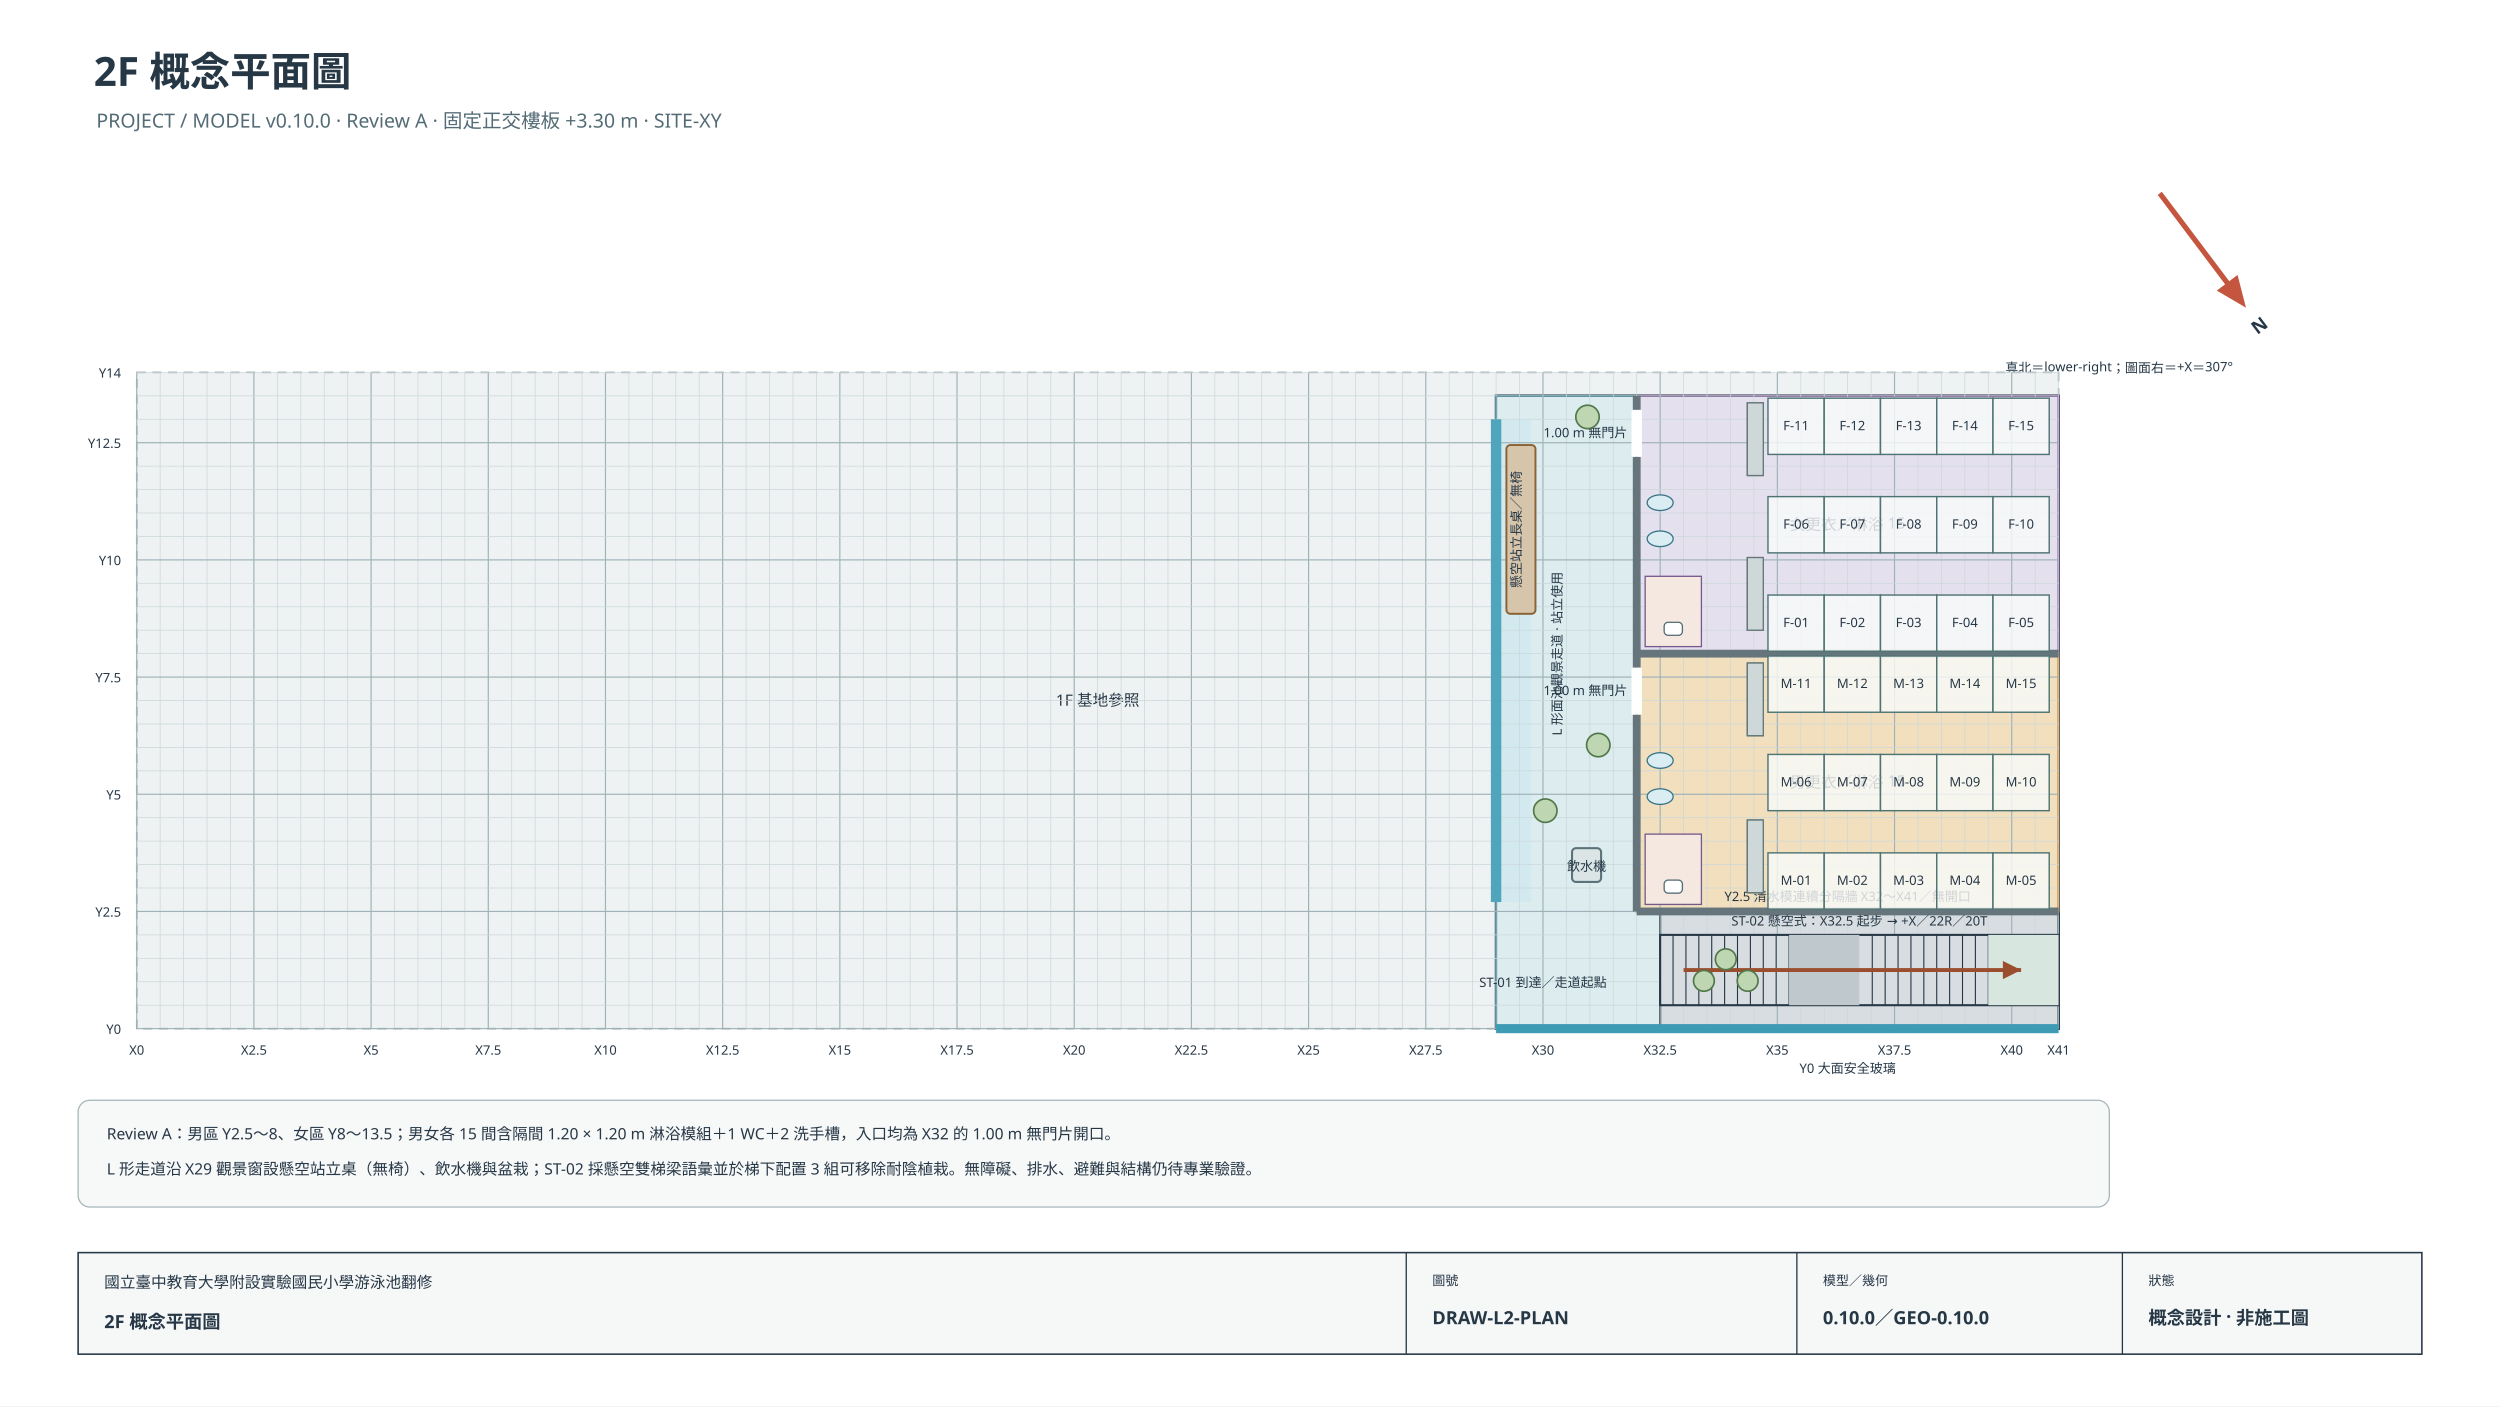
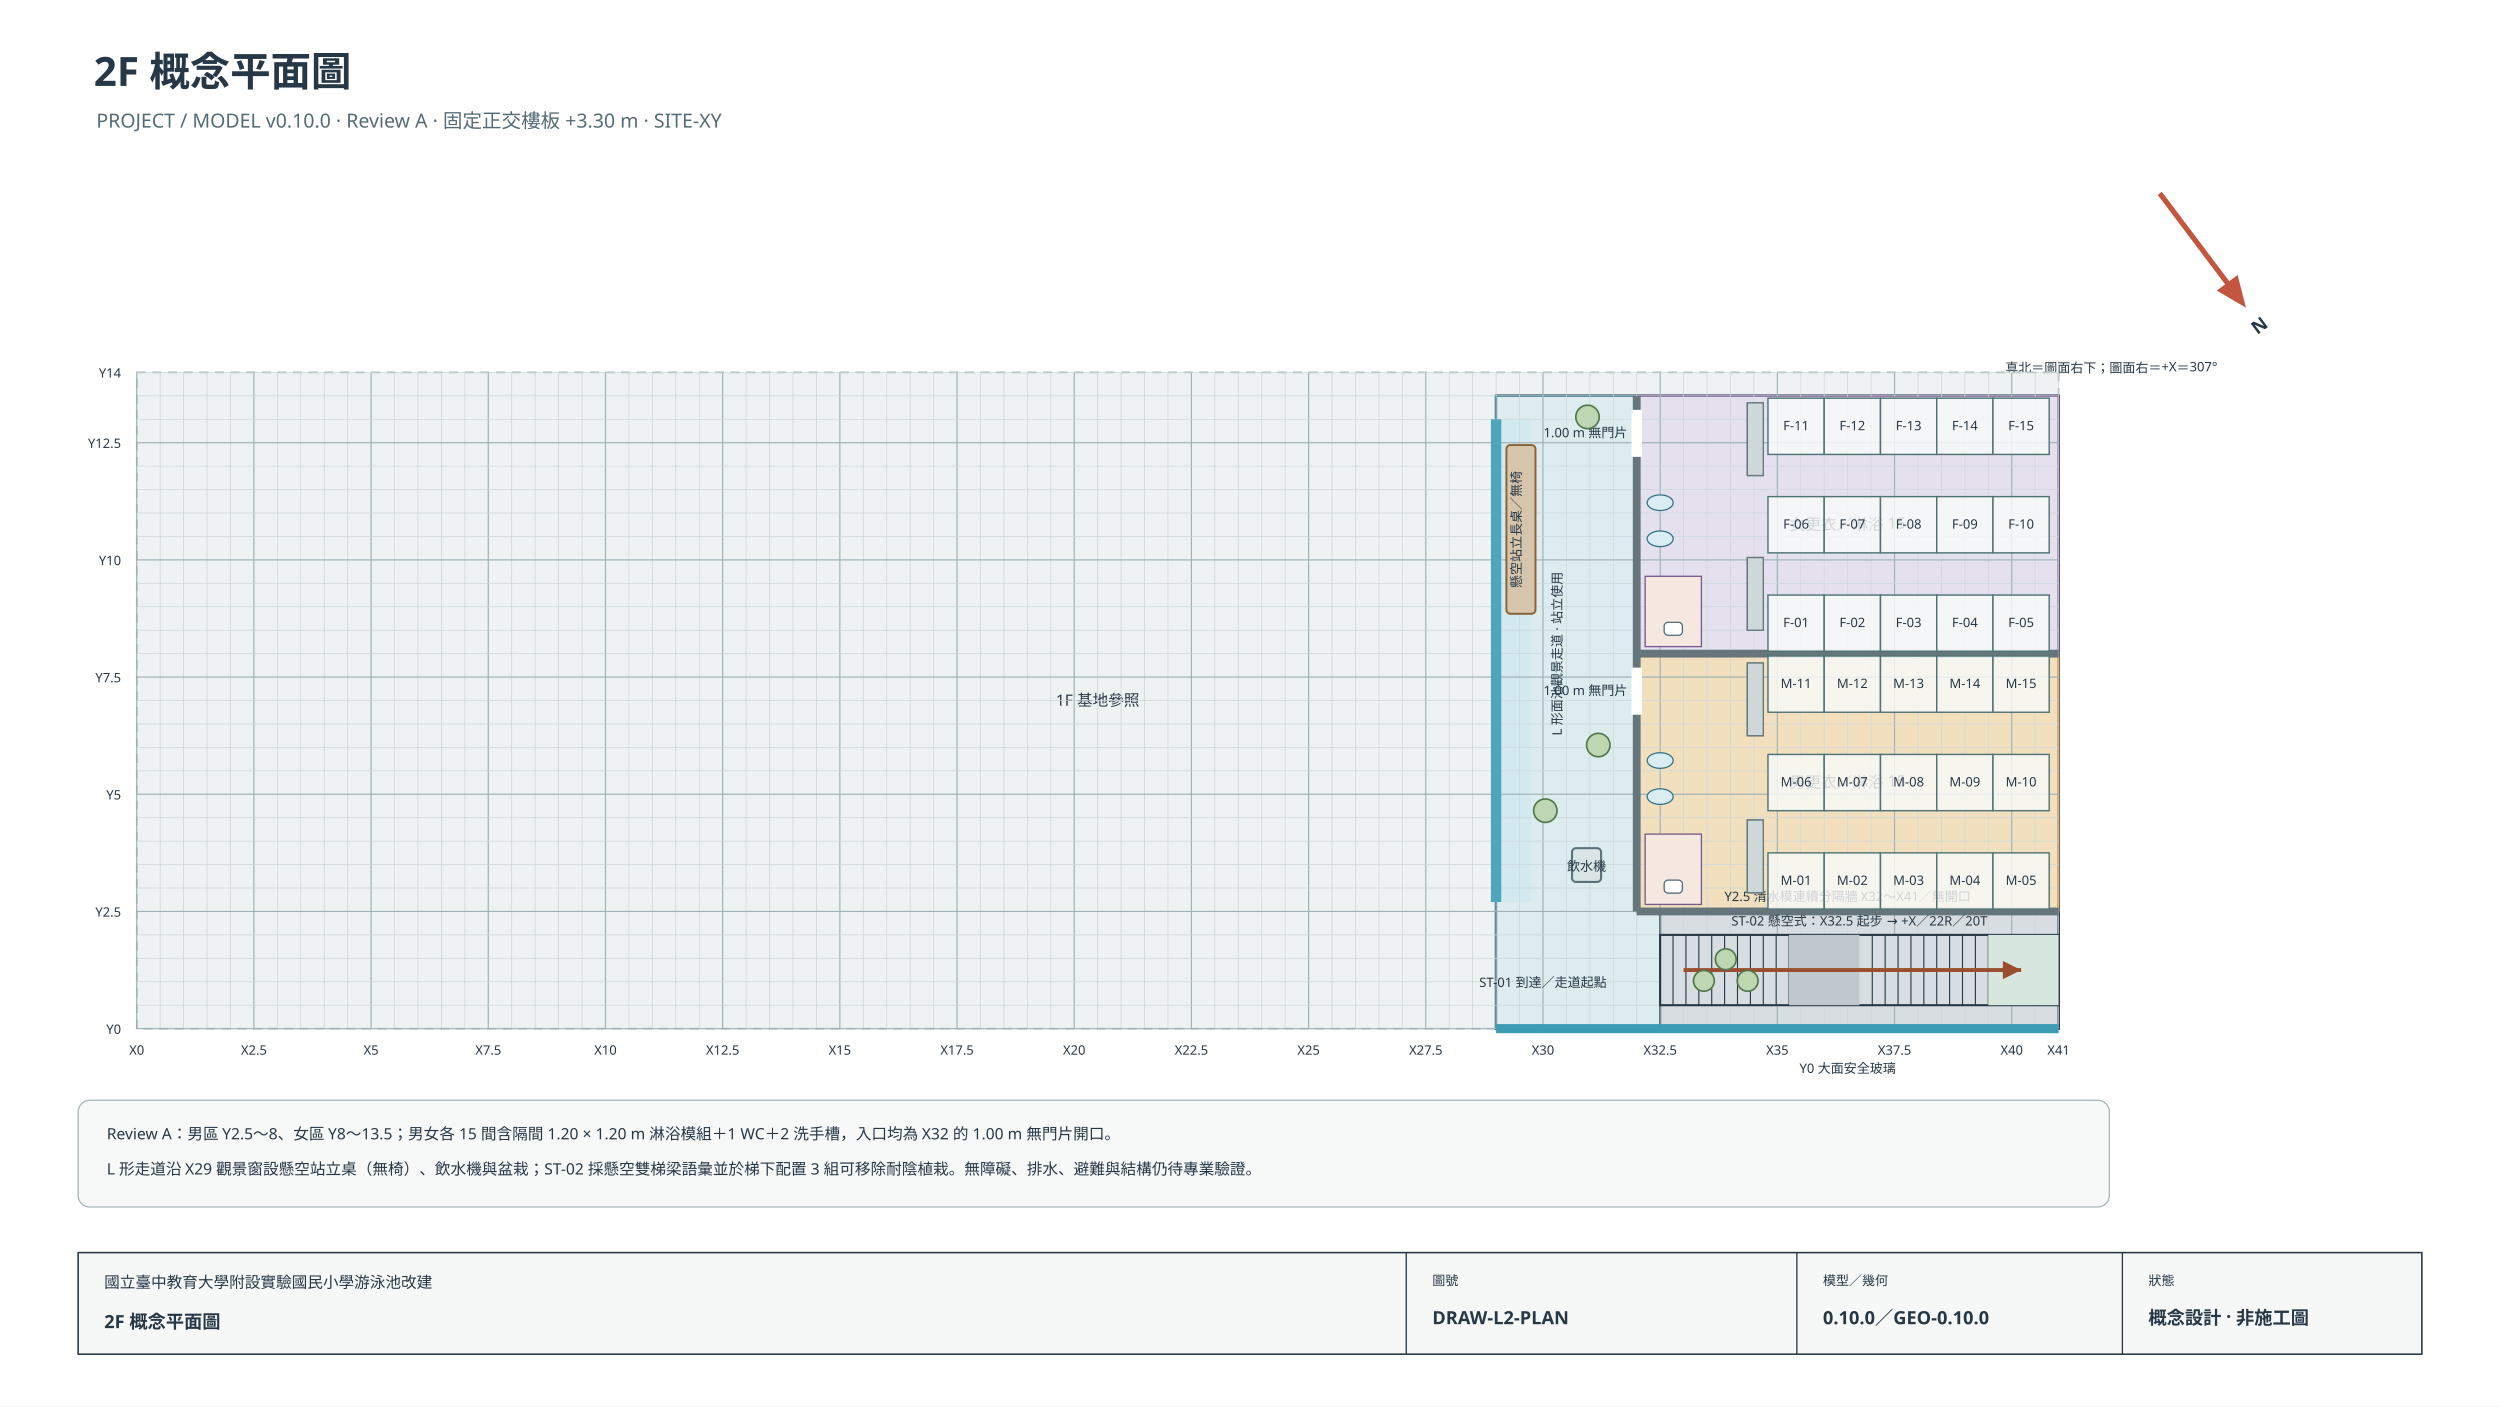
<svg xmlns="http://www.w3.org/2000/svg" width="1920" height="1080" viewBox="0 0 1920 1080" role="img" aria-labelledby="title desc" data-model-version="0.10.0" data-active-geometry="GEO-0.10.0" data-coordinate-system="SITE-XY">
  <style>
  text{font-family:"Noto Sans TC","Microsoft JhengHei",sans-serif;fill:#263746}.title{font-size:31px;font-weight:800}.subtitle{font-size:15px;fill:#536b75}.label{font-size:14px;font-weight:700}.small{font-size:12px}.tiny{font-size:10px}.grid{stroke:#cbd7da;stroke-width:.55}.gridMajor{stroke:#9fb2b8;stroke-width:.9}.outline{fill:none;stroke:#263746;stroke-width:2}.reference{fill:#eef2f2;stroke:#97a8ad;stroke-width:1.2;stroke-dasharray:7 5}.pool{fill:#bfe4ef;stroke:#227698;stroke-width:2}.lane{stroke:#f8fbfc;stroke-width:2;stroke-dasharray:8 5}.working{fill:#f1dfbe;stroke:#a96f28;stroke-width:1.6}.confirmed{fill:#d8ece4;stroke:#237c64;stroke-width:1.6}.service{fill:#dbe5e6;stroke:#5b7278;stroke-width:1.6}.chemical{fill:#ead9e8;stroke:#8e5a88;stroke-width:1.6}.deferred{fill:#e4dbed;stroke:#7c5c98;stroke-width:1.5;stroke-dasharray:6 4}.stair{fill:#d7dde0;stroke:#263746;stroke-width:1.6}.structure{fill:#c3793c;fill-opacity:.18;stroke:#a95c25;stroke-width:2.2;stroke-dasharray:8 4}.dim{stroke:#536b75;stroke-width:1;fill:none}.titleBox{fill:#f6f8f8;stroke:#263746;stroke-width:1.2}.note{fill:#f7f8f8;stroke:#a8b6ba;stroke-width:1}.mirror{stroke:#4f8792;stroke-width:7}.roof{fill:#d8eef2;fill-opacity:.28;stroke:#4f95a8;stroke-width:2}.level{stroke:#8b9ba0;stroke-width:1;stroke-dasharray:7 5}.water{fill:#8fd2e6;fill-opacity:.75;stroke:#227698;stroke-width:2}.wall{fill:#c9d3d4;stroke:#536b75;stroke-width:1.5}.terrace{fill:#cfe1c5;stroke:#52774b;stroke-width:1.7}.arrival{fill:#d7e8df;stroke:#286b5c;stroke-width:2}.corridor{fill:#dcecef;stroke:#357487;stroke-width:1.6}.female{fill:#e5e0ee;stroke:#76598d;stroke-width:1.6}.glassLine{stroke:#3d9bb3;stroke-width:7}.wallLine{stroke:#65757b;stroke-width:6}.windowLine{stroke:#4fa5bb;stroke-width:8}.locker{fill:#cfd8d8;stroke:#64787a;stroke-width:1}.counter{fill:#d7c5ab;stroke:#8a6234;stroke-width:1.5}.plant{fill:#bed6b2;stroke:#52774b;stroke-width:1.3}.pv{fill:#8fd9ee;fill-opacity:.24;stroke:#3d91b4;stroke-width:1.8}.pvGrid{stroke:#4f9fc1;stroke-width:.8;stroke-opacity:.82}.projected{fill:none;stroke:#9b6a43;stroke-width:1.5;stroke-dasharray:6 4}.rain{fill:#d9e5ef;fill-opacity:.55;stroke:#6f6a96;stroke-width:1.5;stroke-dasharray:5 3}
</style>
  <rect width="1920" height="1080" fill="#fff" />
  <text x="72" y="66" class="title">2F 概念平面圖</text>
  <text x="74" y="98" class="subtitle">PROJECT / MODEL v0.10.0 · Review A · 固定正交樓板 +3.30 m · SITE-XY</text>
  <g data-north-plan-direction="lower-right" data-north-rotation="143" transform="translate(1690 190) rotate(143)">
    <line x1="0" y1="52" x2="0" y2="-38" stroke="#c4553f" stroke-width="4" />
    <path d="M0 -58L-10 -34H10Z" fill="#c4553f" />
    <text x="0" y="-70" text-anchor="middle" class="label">N</text>
  </g>
-   <text x="1540" y="286" class="tiny">真北＝lower-right；圖面右＝+X＝307°</text>
+   <text x="1540" y="286" class="tiny">真北＝圖面右下；圖面右＝+X＝307°</text>
  <g data-entity="SITE-01" data-coordinate-system="SITE-XY" data-bounds="0,41,0,14">
    <rect x="105" y="286" width="1476" height="504" class="reference" />
    <text x="843" y="542" text-anchor="middle" class="small">1F 基地參照</text>
  </g>
  <g data-entity="L2-PLATE-01" data-coordinate-system="SITE-XY" data-bounds="29,41,0,13.5">
    <rect x="1149" y="304" width="432" height="486" class="outline" />
  </g>
  <polygon points="1149,790 1275,790 1275,700 1257,700 1257,304 1149,304" class="corridor" data-entity="Z-L2-CORRIDOR-01" data-area="41.75" />
  <g data-entity="Z-ST-02-01" data-coordinate-system="SITE-XY" data-bounds="32.5,41,0,2.5">
    <rect x="1275" y="700" width="306" height="90" class="stair" />
    <text x="1428" y="749" text-anchor="middle" class="small">ST-02 獨立區</text>
  </g>
  <g data-entity="Z-CS-M-01" data-coordinate-system="SITE-XY" data-bounds="32,41,2.5,8">
    <rect x="1257" y="502" width="324" height="198" class="working" />
    <text x="1419" y="605" text-anchor="middle" class="small">男更衣／淋浴 15</text>
  </g>
  <g data-entity="Z-CS-F-01" data-coordinate-system="SITE-XY" data-bounds="32,41,8,13.5">
    <rect x="1257" y="304" width="324" height="198" class="female" />
    <text x="1419" y="407" text-anchor="middle" class="small">女更衣／淋浴 15</text>
  </g>
  <rect x="1149" y="322" width="27" height="370.8" fill="#bfe4ef" fill-opacity=".35" />
  <g aria-label="SITE-XY 0.5 m grid" data-grid-visible="true" data-minor-spacing="0.5" data-major-spacing="2.5">
    <line x1="105" y1="286" x2="105" y2="790" class="gridMajor" />
    <text x="105" y="810" text-anchor="middle" class="tiny">X0</text>
    <line x1="123" y1="286" x2="123" y2="790" class="grid" />
    <line x1="141" y1="286" x2="141" y2="790" class="grid" />
    <line x1="159" y1="286" x2="159" y2="790" class="grid" />
    <line x1="177" y1="286" x2="177" y2="790" class="grid" />
    <line x1="195" y1="286" x2="195" y2="790" class="gridMajor" />
    <text x="195" y="810" text-anchor="middle" class="tiny">X2.5</text>
    <line x1="213" y1="286" x2="213" y2="790" class="grid" />
    <line x1="231" y1="286" x2="231" y2="790" class="grid" />
    <line x1="249" y1="286" x2="249" y2="790" class="grid" />
    <line x1="267" y1="286" x2="267" y2="790" class="grid" />
    <line x1="285" y1="286" x2="285" y2="790" class="gridMajor" />
    <text x="285" y="810" text-anchor="middle" class="tiny">X5</text>
    <line x1="303" y1="286" x2="303" y2="790" class="grid" />
    <line x1="321" y1="286" x2="321" y2="790" class="grid" />
    <line x1="339" y1="286" x2="339" y2="790" class="grid" />
    <line x1="357" y1="286" x2="357" y2="790" class="grid" />
    <line x1="375" y1="286" x2="375" y2="790" class="gridMajor" />
    <text x="375" y="810" text-anchor="middle" class="tiny">X7.5</text>
    <line x1="393" y1="286" x2="393" y2="790" class="grid" />
    <line x1="411" y1="286" x2="411" y2="790" class="grid" />
    <line x1="429" y1="286" x2="429" y2="790" class="grid" />
    <line x1="447" y1="286" x2="447" y2="790" class="grid" />
    <line x1="465" y1="286" x2="465" y2="790" class="gridMajor" />
    <text x="465" y="810" text-anchor="middle" class="tiny">X10</text>
    <line x1="483" y1="286" x2="483" y2="790" class="grid" />
    <line x1="501" y1="286" x2="501" y2="790" class="grid" />
    <line x1="519" y1="286" x2="519" y2="790" class="grid" />
    <line x1="537" y1="286" x2="537" y2="790" class="grid" />
    <line x1="555" y1="286" x2="555" y2="790" class="gridMajor" />
    <text x="555" y="810" text-anchor="middle" class="tiny">X12.5</text>
    <line x1="573" y1="286" x2="573" y2="790" class="grid" />
    <line x1="591" y1="286" x2="591" y2="790" class="grid" />
    <line x1="609" y1="286" x2="609" y2="790" class="grid" />
    <line x1="627" y1="286" x2="627" y2="790" class="grid" />
    <line x1="645" y1="286" x2="645" y2="790" class="gridMajor" />
    <text x="645" y="810" text-anchor="middle" class="tiny">X15</text>
    <line x1="663" y1="286" x2="663" y2="790" class="grid" />
    <line x1="681" y1="286" x2="681" y2="790" class="grid" />
    <line x1="699" y1="286" x2="699" y2="790" class="grid" />
    <line x1="717" y1="286" x2="717" y2="790" class="grid" />
    <line x1="735" y1="286" x2="735" y2="790" class="gridMajor" />
    <text x="735" y="810" text-anchor="middle" class="tiny">X17.5</text>
    <line x1="753" y1="286" x2="753" y2="790" class="grid" />
    <line x1="771" y1="286" x2="771" y2="790" class="grid" />
    <line x1="789" y1="286" x2="789" y2="790" class="grid" />
    <line x1="807" y1="286" x2="807" y2="790" class="grid" />
    <line x1="825" y1="286" x2="825" y2="790" class="gridMajor" />
    <text x="825" y="810" text-anchor="middle" class="tiny">X20</text>
    <line x1="843" y1="286" x2="843" y2="790" class="grid" />
    <line x1="861" y1="286" x2="861" y2="790" class="grid" />
    <line x1="879" y1="286" x2="879" y2="790" class="grid" />
    <line x1="897" y1="286" x2="897" y2="790" class="grid" />
    <line x1="915" y1="286" x2="915" y2="790" class="gridMajor" />
    <text x="915" y="810" text-anchor="middle" class="tiny">X22.5</text>
    <line x1="933" y1="286" x2="933" y2="790" class="grid" />
    <line x1="951" y1="286" x2="951" y2="790" class="grid" />
    <line x1="969" y1="286" x2="969" y2="790" class="grid" />
    <line x1="987" y1="286" x2="987" y2="790" class="grid" />
    <line x1="1005" y1="286" x2="1005" y2="790" class="gridMajor" />
    <text x="1005" y="810" text-anchor="middle" class="tiny">X25</text>
    <line x1="1023" y1="286" x2="1023" y2="790" class="grid" />
    <line x1="1041" y1="286" x2="1041" y2="790" class="grid" />
    <line x1="1059" y1="286" x2="1059" y2="790" class="grid" />
    <line x1="1077" y1="286" x2="1077" y2="790" class="grid" />
    <line x1="1095" y1="286" x2="1095" y2="790" class="gridMajor" />
    <text x="1095" y="810" text-anchor="middle" class="tiny">X27.5</text>
    <line x1="1113" y1="286" x2="1113" y2="790" class="grid" />
    <line x1="1131" y1="286" x2="1131" y2="790" class="grid" />
    <line x1="1149" y1="286" x2="1149" y2="790" class="grid" />
    <line x1="1167" y1="286" x2="1167" y2="790" class="grid" />
    <line x1="1185" y1="286" x2="1185" y2="790" class="gridMajor" />
    <text x="1185" y="810" text-anchor="middle" class="tiny">X30</text>
    <line x1="1203" y1="286" x2="1203" y2="790" class="grid" />
    <line x1="1221" y1="286" x2="1221" y2="790" class="grid" />
    <line x1="1239" y1="286" x2="1239" y2="790" class="grid" />
    <line x1="1257" y1="286" x2="1257" y2="790" class="grid" />
    <line x1="1275" y1="286" x2="1275" y2="790" class="gridMajor" />
    <text x="1275" y="810" text-anchor="middle" class="tiny">X32.5</text>
    <line x1="1293" y1="286" x2="1293" y2="790" class="grid" />
    <line x1="1311" y1="286" x2="1311" y2="790" class="grid" />
    <line x1="1329" y1="286" x2="1329" y2="790" class="grid" />
    <line x1="1347" y1="286" x2="1347" y2="790" class="grid" />
    <line x1="1365" y1="286" x2="1365" y2="790" class="gridMajor" />
    <text x="1365" y="810" text-anchor="middle" class="tiny">X35</text>
    <line x1="1383" y1="286" x2="1383" y2="790" class="grid" />
    <line x1="1401" y1="286" x2="1401" y2="790" class="grid" />
    <line x1="1419" y1="286" x2="1419" y2="790" class="grid" />
    <line x1="1437" y1="286" x2="1437" y2="790" class="grid" />
    <line x1="1455" y1="286" x2="1455" y2="790" class="gridMajor" />
    <text x="1455" y="810" text-anchor="middle" class="tiny">X37.5</text>
    <line x1="1473" y1="286" x2="1473" y2="790" class="grid" />
    <line x1="1491" y1="286" x2="1491" y2="790" class="grid" />
    <line x1="1509" y1="286" x2="1509" y2="790" class="grid" />
    <line x1="1527" y1="286" x2="1527" y2="790" class="grid" />
    <line x1="1545" y1="286" x2="1545" y2="790" class="gridMajor" />
    <text x="1545" y="810" text-anchor="middle" class="tiny">X40</text>
    <line x1="1563" y1="286" x2="1563" y2="790" class="grid" />
    <line x1="1581" y1="286" x2="1581" y2="790" class="grid" />
    <text x="1581" y="810" text-anchor="middle" class="tiny">X41</text>
    <line x1="105" y1="790" x2="1581" y2="790" class="gridMajor" />
    <text x="93" y="794" text-anchor="end" class="tiny">Y0</text>
    <line x1="105" y1="772" x2="1581" y2="772" class="grid" />
    <line x1="105" y1="754" x2="1581" y2="754" class="grid" />
    <line x1="105" y1="736" x2="1581" y2="736" class="grid" />
    <line x1="105" y1="718" x2="1581" y2="718" class="grid" />
    <line x1="105" y1="700" x2="1581" y2="700" class="gridMajor" />
    <text x="93" y="704" text-anchor="end" class="tiny">Y2.5</text>
    <line x1="105" y1="682" x2="1581" y2="682" class="grid" />
    <line x1="105" y1="664" x2="1581" y2="664" class="grid" />
    <line x1="105" y1="646" x2="1581" y2="646" class="grid" />
    <line x1="105" y1="628" x2="1581" y2="628" class="grid" />
    <line x1="105" y1="610" x2="1581" y2="610" class="gridMajor" />
    <text x="93" y="614" text-anchor="end" class="tiny">Y5</text>
    <line x1="105" y1="592" x2="1581" y2="592" class="grid" />
    <line x1="105" y1="574" x2="1581" y2="574" class="grid" />
    <line x1="105" y1="556" x2="1581" y2="556" class="grid" />
    <line x1="105" y1="538" x2="1581" y2="538" class="grid" />
    <line x1="105" y1="520" x2="1581" y2="520" class="gridMajor" />
    <text x="93" y="524" text-anchor="end" class="tiny">Y7.5</text>
    <line x1="105" y1="502" x2="1581" y2="502" class="grid" />
    <line x1="105" y1="484" x2="1581" y2="484" class="grid" />
    <line x1="105" y1="466" x2="1581" y2="466" class="grid" />
    <line x1="105" y1="448" x2="1581" y2="448" class="grid" />
    <line x1="105" y1="430" x2="1581" y2="430" class="gridMajor" />
    <text x="93" y="434" text-anchor="end" class="tiny">Y10</text>
    <line x1="105" y1="412" x2="1581" y2="412" class="grid" />
    <line x1="105" y1="394" x2="1581" y2="394" class="grid" />
    <line x1="105" y1="376" x2="1581" y2="376" class="grid" />
    <line x1="105" y1="358" x2="1581" y2="358" class="grid" />
    <line x1="105" y1="340" x2="1581" y2="340" class="gridMajor" />
    <text x="93" y="344" text-anchor="end" class="tiny">Y12.5</text>
    <line x1="105" y1="322" x2="1581" y2="322" class="grid" />
    <line x1="105" y1="304" x2="1581" y2="304" class="grid" />
    <line x1="105" y1="286" x2="1581" y2="286" class="grid" />
    <text x="93" y="290" text-anchor="end" class="tiny">Y14</text>
  </g>
  <line x1="1149" y1="790" x2="1581" y2="790" class="glassLine" data-entity="F-L2-Y0-01" />
  <text x="1419" y="824" text-anchor="middle" class="tiny">Y0 大面安全玻璃</text>
  <line x1="1257" y1="700" x2="1581" y2="700" class="wallLine" data-entity="W-L2-ST-CH-01" data-openings="0" />
  <text x="1419" y="692" text-anchor="middle" class="tiny">Y2.5 清水模連續分隔牆 X32～X41／無開口</text>
  <line x1="1149" y1="692.8" x2="1149" y2="322" class="windowLine" data-entity="OP-L2-POOL-VIEW-01" />
  <line x1="1257" y1="700" x2="1257" y2="548.8" class="wallLine" />
  <line x1="1257" y1="512.8" x2="1257" y2="350.8" class="wallLine" />
  <line x1="1257" y1="314.8" x2="1257" y2="304" class="wallLine" />
  <line x1="1257" y1="502" x2="1581" y2="502" class="wallLine" />
  <g data-entity="OP-L2-CS-M-01" data-clear-width="1" data-door-leaf="false">
    <line x1="1257" y1="548.8" x2="1257" y2="512.8" stroke="#fff" stroke-width="8" />
    <text x="1249.8" y="533.8" text-anchor="end" class="tiny">1.00 m 無門片</text>
  </g>
  <g data-entity="OP-L2-CS-F-01" data-clear-width="1" data-door-leaf="false">
    <line x1="1257" y1="350.8" x2="1257" y2="314.8" stroke="#fff" stroke-width="8" />
    <text x="1249.8" y="335.8" text-anchor="end" class="tiny">1.00 m 無門片</text>
  </g>
  <g data-entity="Z-CS-M-01" data-shower-count="15" data-inclusive-size="1.2x1.2">
    <g data-shower-cubicle="CS-M-01" data-inclusive-width="1.2" data-inclusive-depth="1.2">
      <rect x="1357.8" y="655" width="43.2" height="43.2" fill="#f8fbfa" fill-opacity=".8" stroke="#4f7474" stroke-width="1.1" />
      <text x="1379.4" y="679.6" text-anchor="middle" class="tiny">M-01</text>
    </g>
    <g data-shower-cubicle="CS-M-02" data-inclusive-width="1.2" data-inclusive-depth="1.2">
      <rect x="1401" y="655" width="43.2" height="43.2" fill="#f8fbfa" fill-opacity=".8" stroke="#4f7474" stroke-width="1.1" />
      <text x="1422.6" y="679.6" text-anchor="middle" class="tiny">M-02</text>
    </g>
    <g data-shower-cubicle="CS-M-03" data-inclusive-width="1.2" data-inclusive-depth="1.2">
      <rect x="1444.2" y="655" width="43.2" height="43.2" fill="#f8fbfa" fill-opacity=".8" stroke="#4f7474" stroke-width="1.1" />
      <text x="1465.8" y="679.6" text-anchor="middle" class="tiny">M-03</text>
    </g>
    <g data-shower-cubicle="CS-M-04" data-inclusive-width="1.2" data-inclusive-depth="1.2">
      <rect x="1487.4" y="655" width="43.2" height="43.2" fill="#f8fbfa" fill-opacity=".8" stroke="#4f7474" stroke-width="1.1" />
      <text x="1509" y="679.6" text-anchor="middle" class="tiny">M-04</text>
    </g>
    <g data-shower-cubicle="CS-M-05" data-inclusive-width="1.2" data-inclusive-depth="1.2">
      <rect x="1530.6" y="655" width="43.2" height="43.2" fill="#f8fbfa" fill-opacity=".8" stroke="#4f7474" stroke-width="1.1" />
      <text x="1552.2" y="679.6" text-anchor="middle" class="tiny">M-05</text>
    </g>
    <g data-shower-cubicle="CS-M-06" data-inclusive-width="1.2" data-inclusive-depth="1.2">
      <rect x="1357.8" y="579.4" width="43.2" height="43.2" fill="#f8fbfa" fill-opacity=".8" stroke="#4f7474" stroke-width="1.1" />
      <text x="1379.4" y="604" text-anchor="middle" class="tiny">M-06</text>
    </g>
    <g data-shower-cubicle="CS-M-07" data-inclusive-width="1.2" data-inclusive-depth="1.2">
      <rect x="1401" y="579.4" width="43.2" height="43.2" fill="#f8fbfa" fill-opacity=".8" stroke="#4f7474" stroke-width="1.1" />
      <text x="1422.6" y="604" text-anchor="middle" class="tiny">M-07</text>
    </g>
    <g data-shower-cubicle="CS-M-08" data-inclusive-width="1.2" data-inclusive-depth="1.2">
      <rect x="1444.2" y="579.4" width="43.2" height="43.2" fill="#f8fbfa" fill-opacity=".8" stroke="#4f7474" stroke-width="1.1" />
      <text x="1465.8" y="604" text-anchor="middle" class="tiny">M-08</text>
    </g>
    <g data-shower-cubicle="CS-M-09" data-inclusive-width="1.2" data-inclusive-depth="1.2">
      <rect x="1487.4" y="579.4" width="43.2" height="43.2" fill="#f8fbfa" fill-opacity=".8" stroke="#4f7474" stroke-width="1.1" />
      <text x="1509" y="604" text-anchor="middle" class="tiny">M-09</text>
    </g>
    <g data-shower-cubicle="CS-M-10" data-inclusive-width="1.2" data-inclusive-depth="1.2">
      <rect x="1530.6" y="579.4" width="43.2" height="43.2" fill="#f8fbfa" fill-opacity=".8" stroke="#4f7474" stroke-width="1.1" />
      <text x="1552.2" y="604" text-anchor="middle" class="tiny">M-10</text>
    </g>
    <g data-shower-cubicle="CS-M-11" data-inclusive-width="1.2" data-inclusive-depth="1.2">
      <rect x="1357.8" y="503.8" width="43.2" height="43.2" fill="#f8fbfa" fill-opacity=".8" stroke="#4f7474" stroke-width="1.1" />
      <text x="1379.4" y="528.4" text-anchor="middle" class="tiny">M-11</text>
    </g>
    <g data-shower-cubicle="CS-M-12" data-inclusive-width="1.2" data-inclusive-depth="1.2">
      <rect x="1401" y="503.8" width="43.2" height="43.2" fill="#f8fbfa" fill-opacity=".8" stroke="#4f7474" stroke-width="1.1" />
      <text x="1422.6" y="528.4" text-anchor="middle" class="tiny">M-12</text>
    </g>
    <g data-shower-cubicle="CS-M-13" data-inclusive-width="1.2" data-inclusive-depth="1.2">
      <rect x="1444.2" y="503.8" width="43.2" height="43.2" fill="#f8fbfa" fill-opacity=".8" stroke="#4f7474" stroke-width="1.1" />
      <text x="1465.8" y="528.4" text-anchor="middle" class="tiny">M-13</text>
    </g>
    <g data-shower-cubicle="CS-M-14" data-inclusive-width="1.2" data-inclusive-depth="1.2">
      <rect x="1487.4" y="503.8" width="43.2" height="43.2" fill="#f8fbfa" fill-opacity=".8" stroke="#4f7474" stroke-width="1.1" />
      <text x="1509" y="528.4" text-anchor="middle" class="tiny">M-14</text>
    </g>
    <g data-shower-cubicle="CS-M-15" data-inclusive-width="1.2" data-inclusive-depth="1.2">
      <rect x="1530.6" y="503.8" width="43.2" height="43.2" fill="#f8fbfa" fill-opacity=".8" stroke="#4f7474" stroke-width="1.1" />
      <text x="1552.2" y="528.4" text-anchor="middle" class="tiny">M-15</text>
    </g>
  </g>
  <g data-entity="Z-CS-F-01" data-shower-count="15" data-inclusive-size="1.2x1.2">
    <g data-shower-cubicle="CS-F-01" data-inclusive-width="1.2" data-inclusive-depth="1.2">
      <rect x="1357.8" y="457" width="43.2" height="43.2" fill="#f8fbfa" fill-opacity=".8" stroke="#4f7474" stroke-width="1.1" />
      <text x="1379.4" y="481.6" text-anchor="middle" class="tiny">F-01</text>
    </g>
    <g data-shower-cubicle="CS-F-02" data-inclusive-width="1.2" data-inclusive-depth="1.2">
      <rect x="1401" y="457" width="43.2" height="43.2" fill="#f8fbfa" fill-opacity=".8" stroke="#4f7474" stroke-width="1.1" />
      <text x="1422.6" y="481.6" text-anchor="middle" class="tiny">F-02</text>
    </g>
    <g data-shower-cubicle="CS-F-03" data-inclusive-width="1.2" data-inclusive-depth="1.2">
      <rect x="1444.2" y="457" width="43.2" height="43.2" fill="#f8fbfa" fill-opacity=".8" stroke="#4f7474" stroke-width="1.1" />
      <text x="1465.8" y="481.6" text-anchor="middle" class="tiny">F-03</text>
    </g>
    <g data-shower-cubicle="CS-F-04" data-inclusive-width="1.2" data-inclusive-depth="1.2">
      <rect x="1487.4" y="457" width="43.2" height="43.2" fill="#f8fbfa" fill-opacity=".8" stroke="#4f7474" stroke-width="1.1" />
      <text x="1509" y="481.6" text-anchor="middle" class="tiny">F-04</text>
    </g>
    <g data-shower-cubicle="CS-F-05" data-inclusive-width="1.2" data-inclusive-depth="1.2">
      <rect x="1530.6" y="457" width="43.2" height="43.2" fill="#f8fbfa" fill-opacity=".8" stroke="#4f7474" stroke-width="1.1" />
      <text x="1552.2" y="481.6" text-anchor="middle" class="tiny">F-05</text>
    </g>
    <g data-shower-cubicle="CS-F-06" data-inclusive-width="1.2" data-inclusive-depth="1.2">
      <rect x="1357.8" y="381.4" width="43.2" height="43.2" fill="#f8fbfa" fill-opacity=".8" stroke="#4f7474" stroke-width="1.1" />
      <text x="1379.4" y="406" text-anchor="middle" class="tiny">F-06</text>
    </g>
    <g data-shower-cubicle="CS-F-07" data-inclusive-width="1.2" data-inclusive-depth="1.2">
      <rect x="1401" y="381.4" width="43.2" height="43.2" fill="#f8fbfa" fill-opacity=".8" stroke="#4f7474" stroke-width="1.1" />
      <text x="1422.6" y="406" text-anchor="middle" class="tiny">F-07</text>
    </g>
    <g data-shower-cubicle="CS-F-08" data-inclusive-width="1.2" data-inclusive-depth="1.2">
      <rect x="1444.2" y="381.4" width="43.2" height="43.2" fill="#f8fbfa" fill-opacity=".8" stroke="#4f7474" stroke-width="1.1" />
      <text x="1465.8" y="406" text-anchor="middle" class="tiny">F-08</text>
    </g>
    <g data-shower-cubicle="CS-F-09" data-inclusive-width="1.2" data-inclusive-depth="1.2">
      <rect x="1487.4" y="381.4" width="43.2" height="43.2" fill="#f8fbfa" fill-opacity=".8" stroke="#4f7474" stroke-width="1.1" />
      <text x="1509" y="406" text-anchor="middle" class="tiny">F-09</text>
    </g>
    <g data-shower-cubicle="CS-F-10" data-inclusive-width="1.2" data-inclusive-depth="1.2">
      <rect x="1530.6" y="381.4" width="43.2" height="43.2" fill="#f8fbfa" fill-opacity=".8" stroke="#4f7474" stroke-width="1.1" />
      <text x="1552.2" y="406" text-anchor="middle" class="tiny">F-10</text>
    </g>
    <g data-shower-cubicle="CS-F-11" data-inclusive-width="1.2" data-inclusive-depth="1.2">
      <rect x="1357.8" y="305.8" width="43.2" height="43.2" fill="#f8fbfa" fill-opacity=".8" stroke="#4f7474" stroke-width="1.1" />
      <text x="1379.4" y="330.4" text-anchor="middle" class="tiny">F-11</text>
    </g>
    <g data-shower-cubicle="CS-F-12" data-inclusive-width="1.2" data-inclusive-depth="1.2">
      <rect x="1401" y="305.8" width="43.2" height="43.2" fill="#f8fbfa" fill-opacity=".8" stroke="#4f7474" stroke-width="1.1" />
      <text x="1422.6" y="330.4" text-anchor="middle" class="tiny">F-12</text>
    </g>
    <g data-shower-cubicle="CS-F-13" data-inclusive-width="1.2" data-inclusive-depth="1.2">
      <rect x="1444.2" y="305.8" width="43.2" height="43.2" fill="#f8fbfa" fill-opacity=".8" stroke="#4f7474" stroke-width="1.1" />
      <text x="1465.8" y="330.4" text-anchor="middle" class="tiny">F-13</text>
    </g>
    <g data-shower-cubicle="CS-F-14" data-inclusive-width="1.2" data-inclusive-depth="1.2">
      <rect x="1487.4" y="305.8" width="43.2" height="43.2" fill="#f8fbfa" fill-opacity=".8" stroke="#4f7474" stroke-width="1.1" />
      <text x="1509" y="330.4" text-anchor="middle" class="tiny">F-14</text>
    </g>
    <g data-shower-cubicle="CS-F-15" data-inclusive-width="1.2" data-inclusive-depth="1.2">
      <rect x="1530.6" y="305.8" width="43.2" height="43.2" fill="#f8fbfa" fill-opacity=".8" stroke="#4f7474" stroke-width="1.1" />
      <text x="1552.2" y="330.4" text-anchor="middle" class="tiny">F-15</text>
    </g>
  </g>
  <g data-zone-support="Z-CS-M-01" data-wc-count="1" data-washbasin-count="2">
    <g data-fixture="wc" data-door-leaf="true">
      <rect x="1263.48" y="640.6" width="43.2" height="54" fill="#f4e8e0" stroke="#76598d" />
      <rect x="1278.08" y="675.92" width="14" height="10" rx="3" fill="#fff" stroke="#536b75" />
    </g>
    <ellipse data-fixture="washbasin" cx="1275" cy="611.8" rx="10" ry="6" fill="#d9edf2" stroke="#367486" />
    <ellipse data-fixture="washbasin" cx="1275" cy="584.08" rx="10" ry="6" fill="#d9edf2" stroke="#367486" />
    <rect x="1341.96" y="629.8" width="12.24" height="55.8" class="locker" />
    <rect x="1341.96" y="509.2" width="12.24" height="55.8" class="locker" />
  </g>
  <g data-zone-support="Z-CS-F-01" data-wc-count="1" data-washbasin-count="2">
    <g data-fixture="wc" data-door-leaf="true">
      <rect x="1263.48" y="442.6" width="43.2" height="54" fill="#f4e8e0" stroke="#76598d" />
      <rect x="1278.08" y="477.92" width="14" height="10" rx="3" fill="#fff" stroke="#536b75" />
    </g>
    <ellipse data-fixture="washbasin" cx="1275" cy="413.8" rx="10" ry="6" fill="#d9edf2" stroke="#367486" />
    <ellipse data-fixture="washbasin" cx="1275" cy="386.08" rx="10" ry="6" fill="#d9edf2" stroke="#367486" />
    <rect x="1341.96" y="428.2" width="12.24" height="55.8" class="locker" />
    <rect x="1341.96" y="309.4" width="12.24" height="55.8" class="locker" />
  </g>
  <g data-entity="ST-02" data-axis="+x" data-lower-start-x="32.5" data-y-band="0.5,2" data-design-intent="suspended-floating-stair">
    <g data-entity="ST-02" data-coordinate-system="SITE-XY" data-bounds="32.5,41,0.5,2">
      <rect x="1275" y="718" width="306" height="54" class="stair" />
    </g>
    <line x1="1284.9" y1="718" x2="1284.9" y2="772" stroke="#263746" stroke-width=".85" />
    <line x1="1437.9" y1="718" x2="1437.9" y2="772" stroke="#263746" stroke-width=".85" />
    <line x1="1294.8" y1="718" x2="1294.8" y2="772" stroke="#263746" stroke-width=".85" />
    <line x1="1447.8" y1="718" x2="1447.8" y2="772" stroke="#263746" stroke-width=".85" />
    <line x1="1304.7" y1="718" x2="1304.7" y2="772" stroke="#263746" stroke-width=".85" />
    <line x1="1457.7" y1="718" x2="1457.7" y2="772" stroke="#263746" stroke-width=".85" />
    <line x1="1314.6" y1="718" x2="1314.6" y2="772" stroke="#263746" stroke-width=".85" />
    <line x1="1467.6" y1="718" x2="1467.6" y2="772" stroke="#263746" stroke-width=".85" />
    <line x1="1324.5" y1="718" x2="1324.5" y2="772" stroke="#263746" stroke-width=".85" />
    <line x1="1477.5" y1="718" x2="1477.5" y2="772" stroke="#263746" stroke-width=".85" />
    <line x1="1334.4" y1="718" x2="1334.4" y2="772" stroke="#263746" stroke-width=".85" />
    <line x1="1487.4" y1="718" x2="1487.4" y2="772" stroke="#263746" stroke-width=".85" />
    <line x1="1344.3" y1="718" x2="1344.3" y2="772" stroke="#263746" stroke-width=".85" />
    <line x1="1497.3" y1="718" x2="1497.3" y2="772" stroke="#263746" stroke-width=".85" />
    <line x1="1354.2" y1="718" x2="1354.2" y2="772" stroke="#263746" stroke-width=".85" />
    <line x1="1507.2" y1="718" x2="1507.2" y2="772" stroke="#263746" stroke-width=".85" />
    <line x1="1364.1" y1="718" x2="1364.1" y2="772" stroke="#263746" stroke-width=".85" />
    <line x1="1517.1" y1="718" x2="1517.1" y2="772" stroke="#263746" stroke-width=".85" />
    <line x1="1374" y1="718" x2="1374" y2="772" stroke="#263746" stroke-width=".85" />
    <line x1="1527" y1="718" x2="1527" y2="772" stroke="#263746" stroke-width=".85" />
    <rect x="1374" y="718" width="54" height="54" fill="#bfc9cd" />
    <rect x="1527" y="718" width="54" height="54" fill="#d7e7df" />
    <line x1="1293" y1="745" x2="1552.2" y2="745" stroke="#9a4e2d" stroke-width="3" />
    <path d="M1552.2 745l-14 -7v14z" fill="#9a4e2d" />
    <text x="1428" y="710.8" text-anchor="middle" class="tiny">ST-02 懸空式：X32.5 起步 → +X／22R／20T</text>
    <g data-entity="Z-ST-02-PLANT-01" data-planter-count="3">
      <circle cx="1308.6" cy="753.28" r="8" class="plant" />
      <circle cx="1325.4" cy="736.72" r="8" class="plant" />
      <circle cx="1342.2" cy="753.28" r="8" class="plant" />
    </g>
  </g>
  <rect x="1341.96" y="629.8" width="12.24" height="55.8" class="locker" />
  <rect x="1341.96" y="509.2" width="12.24" height="55.8" class="locker" />
  <rect x="1341.96" y="428.2" width="12.24" height="55.8" class="locker" />
  <rect x="1341.96" y="309.4" width="12.24" height="55.8" class="locker" />
  <rect x="1156.92" y="341.8" width="22.32" height="129.6" rx="3" class="counter" />
  <text x="1168.08" y="406.6" text-anchor="middle" class="tiny" transform="rotate(-90 1168.08 406.6)">懸空站立長桌／無椅</text>
  <rect x="1207.32" y="651.4" width="22.32" height="25.92" rx="3" class="service" />
  <text x="1218.48" y="668.8" text-anchor="middle" class="tiny">飲水機</text>
  <circle cx="1186.8" cy="622.6" r="9" class="plant" />
  <circle cx="1227.48" cy="572.2" r="9" class="plant" />
  <circle cx="1219.2" cy="320.2" r="9" class="plant" />
  <text x="1199.4" y="502" text-anchor="middle" class="tiny" transform="rotate(-90 1199.4 502)">L 形面池觀景走道 · 站立使用</text>
  <text x="1185" y="758" text-anchor="middle" class="tiny">ST-01 到達／走道起點</text>
  <rect x="60" y="845" width="1560" height="82" rx="9" class="note" />
  <text x="82" y="875" class="small">Review A：男區 Y2.5～8、女區 Y8～13.5；男女各 15 間含隔間 1.20 × 1.20 m 淋浴模組＋1 WC＋2 洗手槽，入口均為 X32 的 1.00 m 無門片開口。</text>
  <text x="82" y="902" class="small">L 形走道沿 X29 觀景窗設懸空站立桌（無椅）、飲水機與盆栽；ST-02 採懸空雙梯梁語彙並於梯下配置 3 組可移除耐陰植栽。無障礙、排水、避難與結構仍待專業驗證。</text>
  <g transform="translate(60 962)">
    <rect width="1800" height="78" class="titleBox" />
    <line x1="1020" y1="0" x2="1020" y2="78" stroke="#263746" />
    <line x1="1320" y1="0" x2="1320" y2="78" stroke="#263746" />
    <line x1="1570" y1="0" x2="1570" y2="78" stroke="#263746" />
-     <text x="20" y="27" class="small">國立臺中教育大學附設實驗國民小學游泳池翻修</text>
+     <text x="20" y="27" class="small">國立臺中教育大學附設實驗國民小學游泳池改建</text>
    <text x="20" y="58" class="label">2F 概念平面圖</text>
    <text x="1040" y="25" class="tiny">圖號</text>
    <text x="1040" y="55" class="label">DRAW-L2-PLAN</text>
    <text x="1340" y="25" class="tiny">模型／幾何</text>
    <text x="1340" y="55" class="label">0.10.0／GEO-0.10.0</text>
    <text x="1590" y="25" class="tiny">狀態</text>
    <text x="1590" y="55" class="label">概念設計 · 非施工圖</text>
  </g>
</svg>
